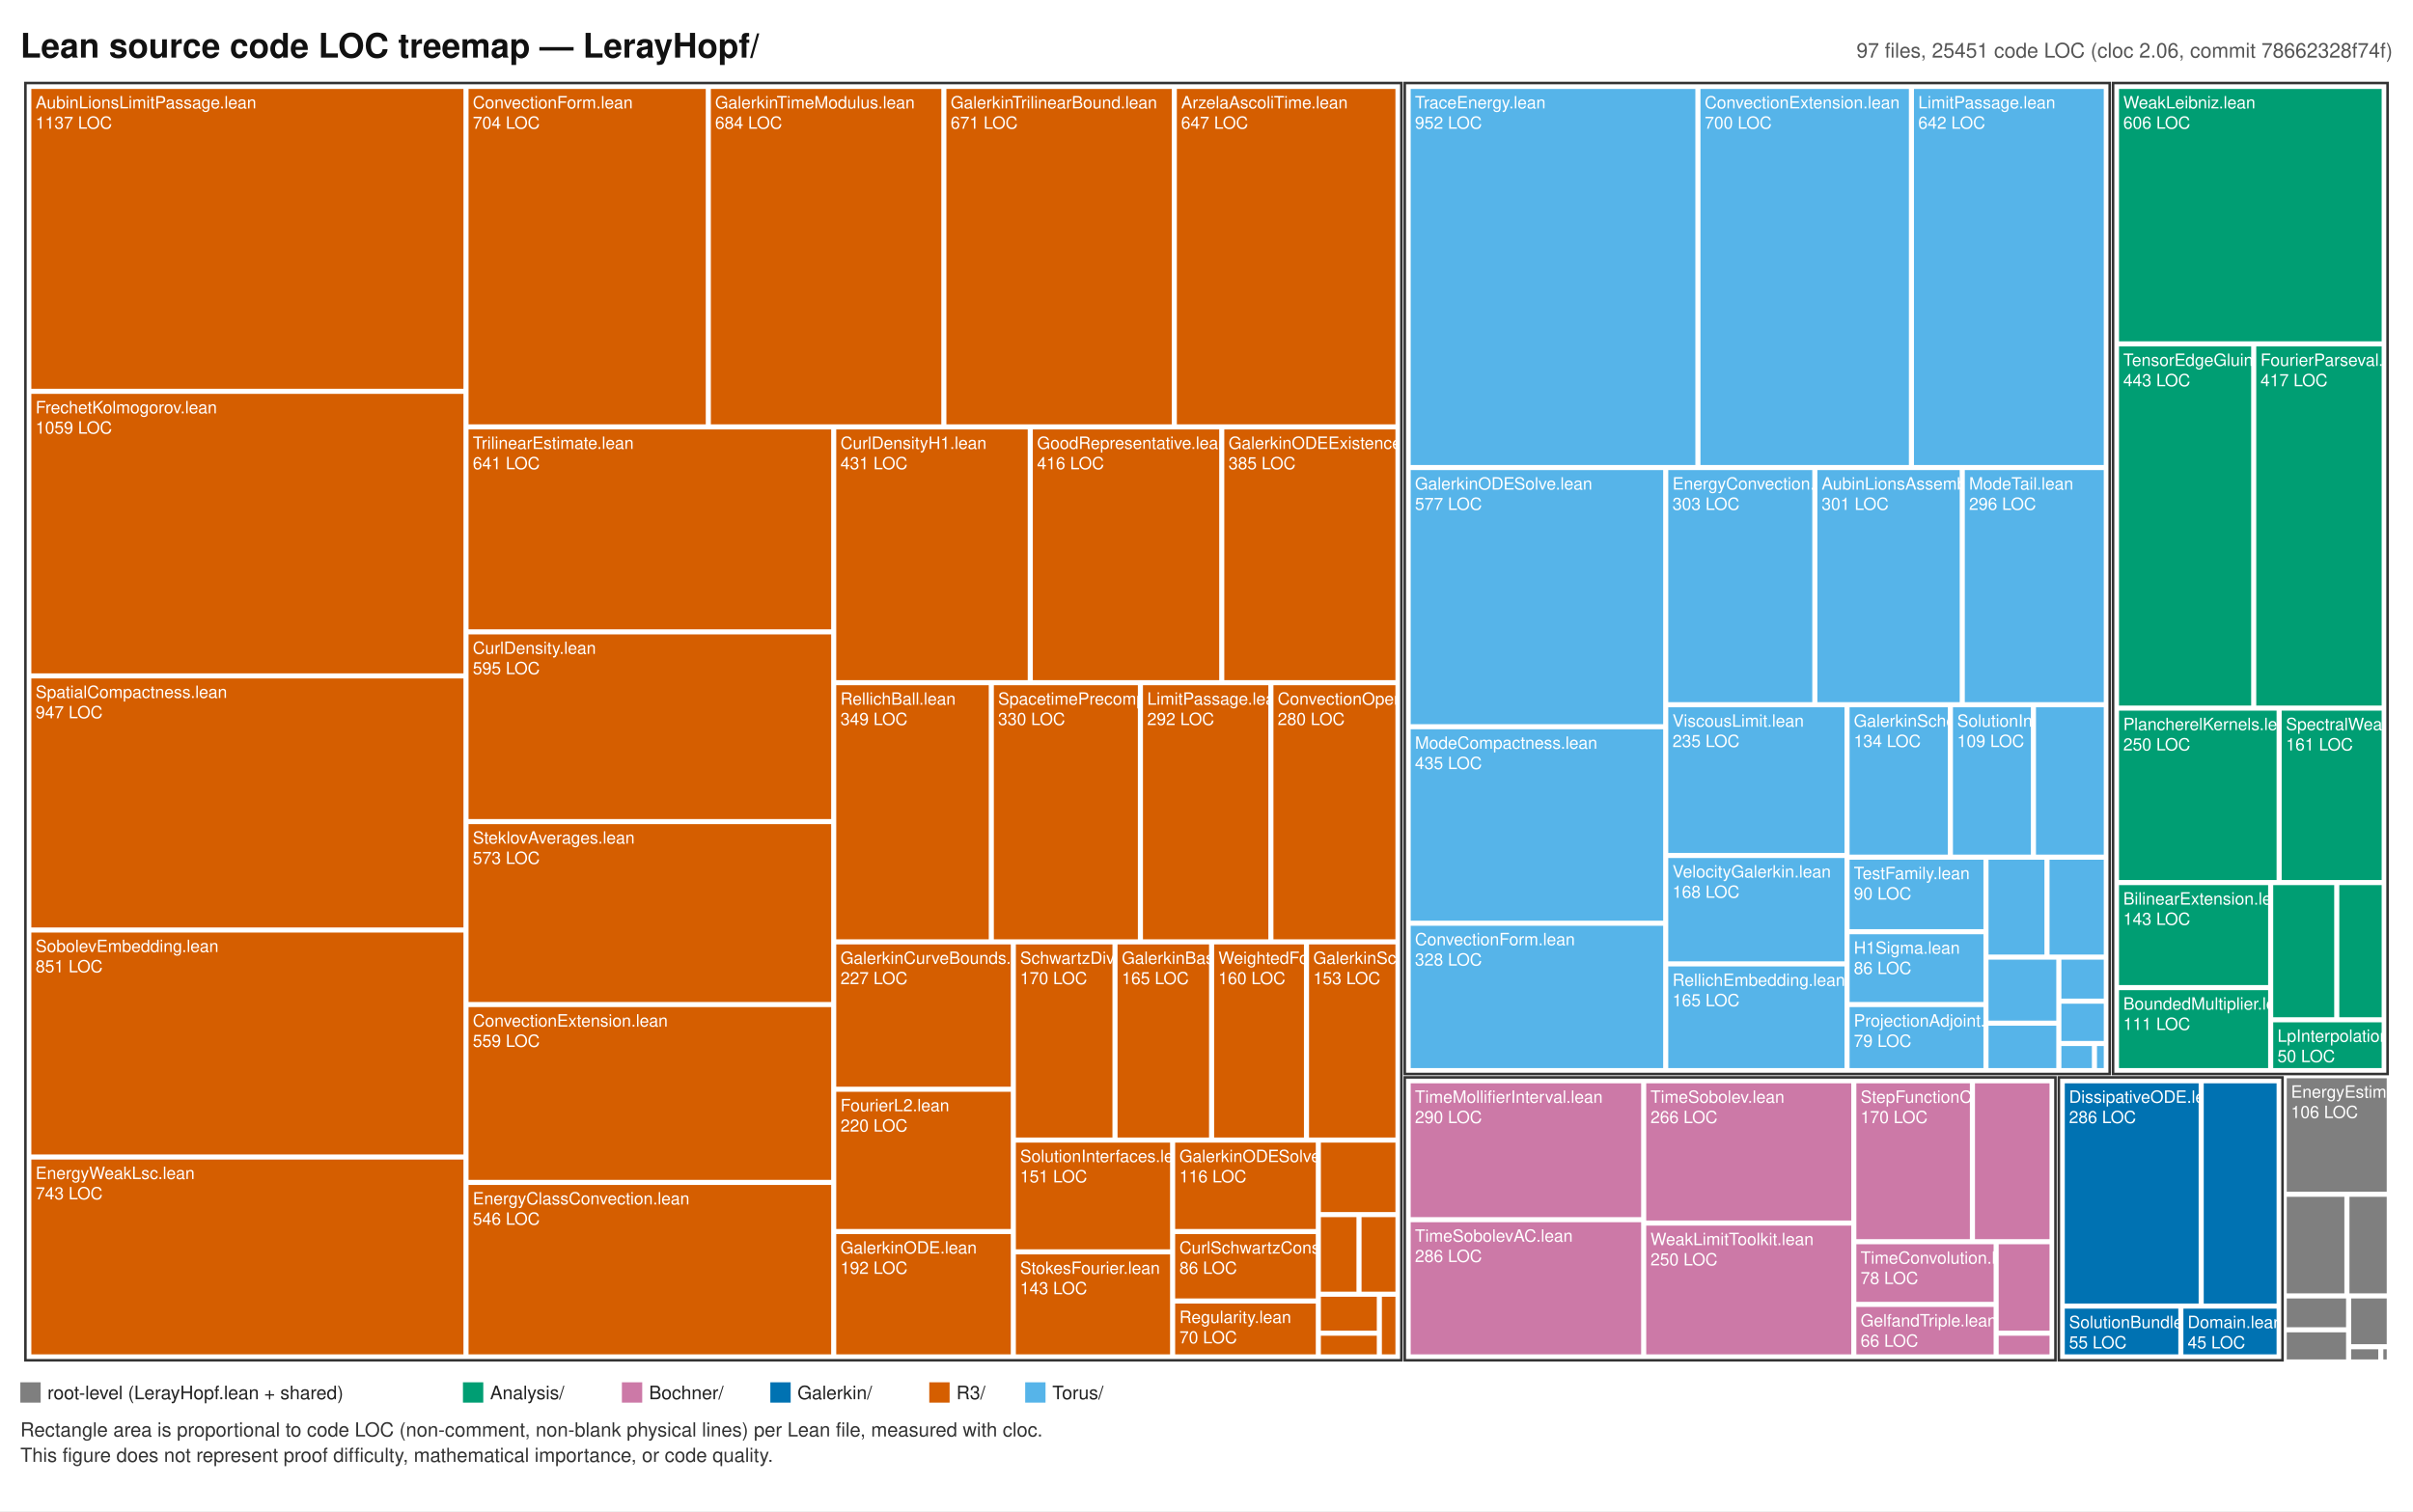
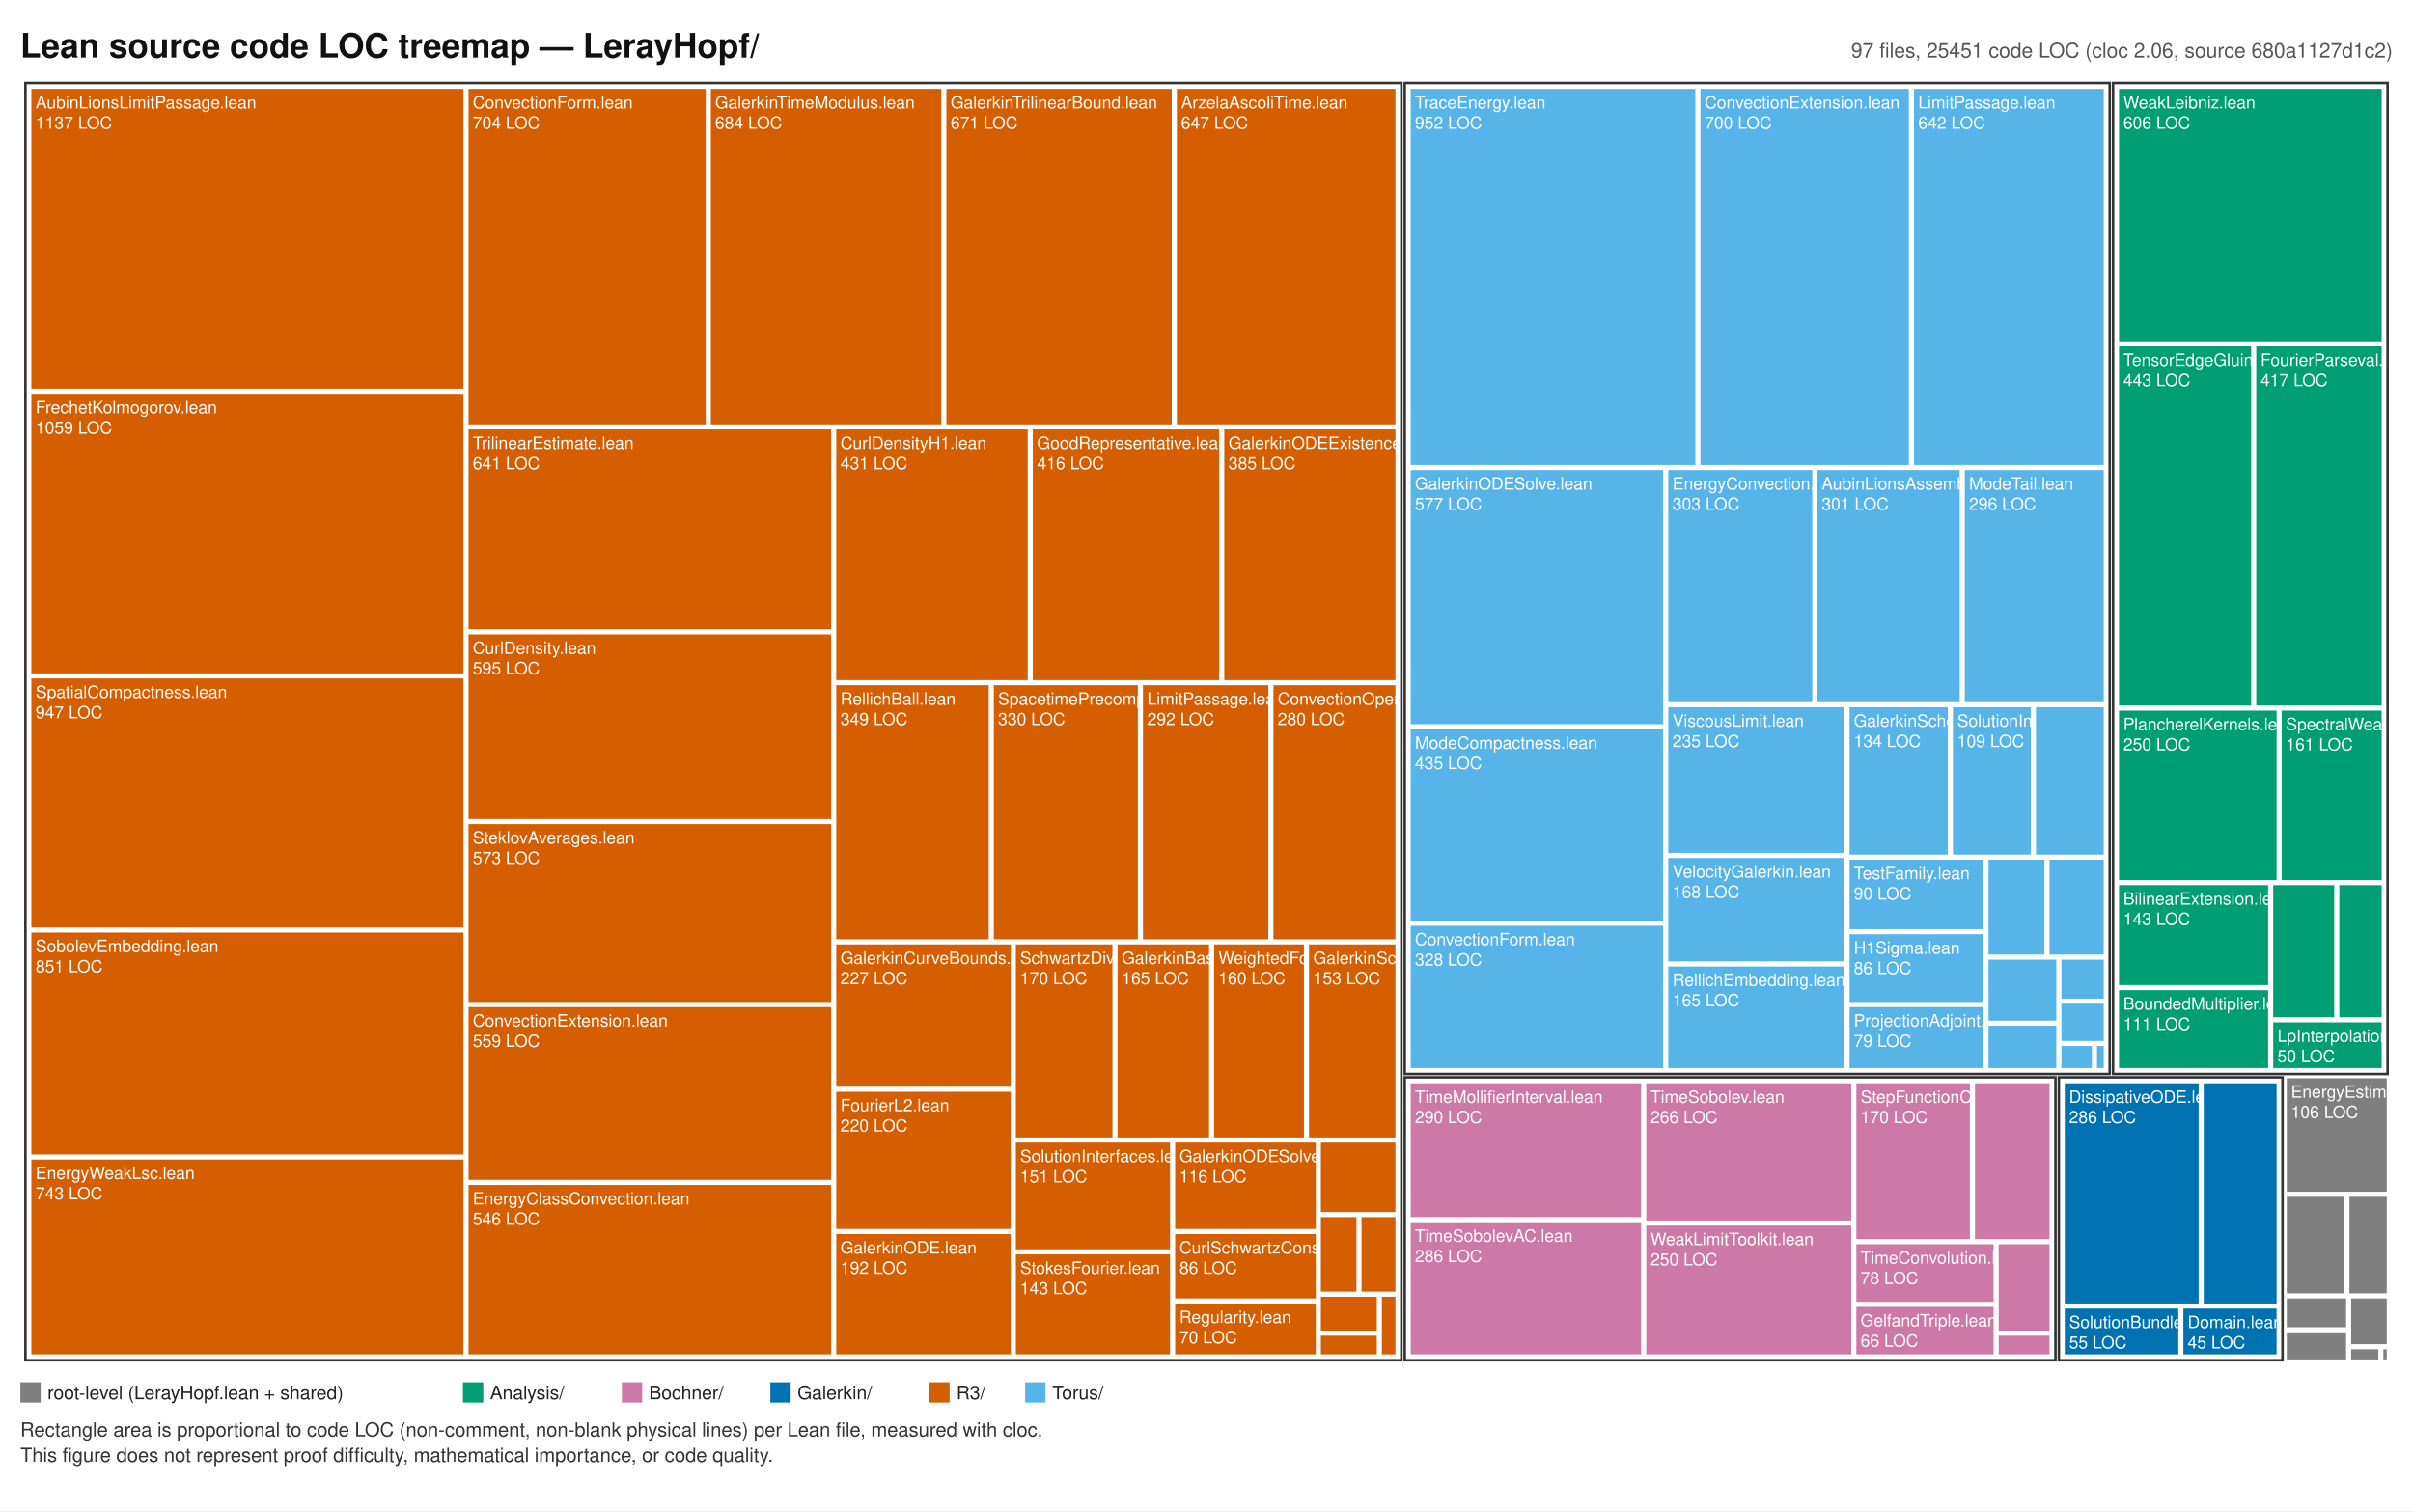
<svg xmlns="http://www.w3.org/2000/svg" viewBox="0 0 1424 892" font-family="Helvetica, Arial, sans-serif">
  <rect x="0" y="0" width="1424" height="892" fill="#ffffff" />
  <text x="12" y="34" font-size="20" font-weight="bold" fill="#111111">Lean source code LOC treemap — LerayHopf/</text>
-   <text x="1412" y="34" font-size="12" fill="#555555" text-anchor="end">97 files, 25451 code LOC (cloc 2.06, commit 78662328f74f)</text>
+   <text x="1412" y="34" font-size="12" fill="#555555" text-anchor="end">97 files, 25451 code LOC (cloc 2.06, source 680a1127d1c2)</text>
  <g transform="translate(12, 46)">
    <rect x="3" y="3" width="812" height="754" fill="none" stroke="#333333" stroke-width="1.5" />
    <text x="7" y="16" font-size="12" font-weight="bold" fill="#222222">R3/</text>
    <rect x="817" y="3" width="416" height="585" fill="none" stroke="#333333" stroke-width="1.5" />
    <text x="821" y="16" font-size="12" font-weight="bold" fill="#222222">Torus/</text>
    <rect x="1235" y="3" width="162" height="585" fill="none" stroke="#333333" stroke-width="1.5" />
    <text x="1239" y="16" font-size="12" font-weight="bold" fill="#222222">Analysis/</text>
    <rect x="817" y="590" width="384" height="167" fill="none" stroke="#333333" stroke-width="1.5" />
    <text x="821" y="603" font-size="12" font-weight="bold" fill="#222222">Bochner/</text>
    <rect x="1203" y="590" width="132" height="167" fill="none" stroke="#333333" stroke-width="1.5" />
    <text x="1207" y="603" font-size="12" font-weight="bold" fill="#222222">Galerkin/</text>
    <g>
      <rect x="6" y="6" width="256" height="178" fill="#D55E00" stroke="#ffffff" stroke-width="1" />
      <clipPath id="clip-LerayHopf-R3-AubinLionsLimitPassage-lean">
        <rect x="6" y="6" width="256" height="178" />
      </clipPath>
      <g clip-path="url(#clip-LerayHopf-R3-AubinLionsLimitPassage-lean)">
        <text x="9" y="18" font-size="10" fill="#ffffff">AubinLionsLimitPassage.lean</text>
        <text x="9" y="30" font-size="10" fill="#ffffff">1137 LOC</text>
      </g>
    </g>
    <g>
      <rect x="6" y="186" width="256" height="166" fill="#D55E00" stroke="#ffffff" stroke-width="1" />
      <clipPath id="clip-LerayHopf-R3-FrechetKolmogorov-lean">
        <rect x="6" y="186" width="256" height="166" />
      </clipPath>
      <g clip-path="url(#clip-LerayHopf-R3-FrechetKolmogorov-lean)">
        <text x="9" y="198" font-size="10" fill="#ffffff">FrechetKolmogorov.lean</text>
        <text x="9" y="210" font-size="10" fill="#ffffff">1059 LOC</text>
      </g>
    </g>
    <g>
      <rect x="6" y="354" width="256" height="148" fill="#D55E00" stroke="#ffffff" stroke-width="1" />
      <clipPath id="clip-LerayHopf-R3-SpatialCompactness-lean">
        <rect x="6" y="354" width="256" height="148" />
      </clipPath>
      <g clip-path="url(#clip-LerayHopf-R3-SpatialCompactness-lean)">
        <text x="9" y="366" font-size="10" fill="#ffffff">SpatialCompactness.lean</text>
        <text x="9" y="378" font-size="10" fill="#ffffff">947 LOC</text>
      </g>
    </g>
    <g>
      <rect x="6" y="504" width="256" height="132" fill="#D55E00" stroke="#ffffff" stroke-width="1" />
      <clipPath id="clip-LerayHopf-R3-SobolevEmbedding-lean">
        <rect x="6" y="504" width="256" height="132" />
      </clipPath>
      <g clip-path="url(#clip-LerayHopf-R3-SobolevEmbedding-lean)">
        <text x="9" y="516" font-size="10" fill="#ffffff">SobolevEmbedding.lean</text>
        <text x="9" y="528" font-size="10" fill="#ffffff">851 LOC</text>
      </g>
    </g>
    <g>
      <rect x="6" y="638" width="256" height="116" fill="#D55E00" stroke="#ffffff" stroke-width="1" />
      <clipPath id="clip-LerayHopf-R3-EnergyWeakLsc-lean">
        <rect x="6" y="638" width="256" height="116" />
      </clipPath>
      <g clip-path="url(#clip-LerayHopf-R3-EnergyWeakLsc-lean)">
        <text x="9" y="650" font-size="10" fill="#ffffff">EnergyWeakLsc.lean</text>
        <text x="9" y="662" font-size="10" fill="#ffffff">743 LOC</text>
      </g>
    </g>
    <g>
      <rect x="264" y="6" width="141" height="199" fill="#D55E00" stroke="#ffffff" stroke-width="1" />
      <clipPath id="clip-LerayHopf-R3-ConvectionForm-lean">
        <rect x="264" y="6" width="141" height="199" />
      </clipPath>
      <g clip-path="url(#clip-LerayHopf-R3-ConvectionForm-lean)">
        <text x="267" y="18" font-size="10" fill="#ffffff">ConvectionForm.lean</text>
        <text x="267" y="30" font-size="10" fill="#ffffff">704 LOC</text>
      </g>
    </g>
    <g>
      <rect x="407" y="6" width="137" height="199" fill="#D55E00" stroke="#ffffff" stroke-width="1" />
      <clipPath id="clip-LerayHopf-R3-GalerkinTimeModulus-lean">
        <rect x="407" y="6" width="137" height="199" />
      </clipPath>
      <g clip-path="url(#clip-LerayHopf-R3-GalerkinTimeModulus-lean)">
        <text x="410" y="18" font-size="10" fill="#ffffff">GalerkinTimeModulus.lean</text>
        <text x="410" y="30" font-size="10" fill="#ffffff">684 LOC</text>
      </g>
    </g>
    <g>
      <rect x="546" y="6" width="134" height="199" fill="#D55E00" stroke="#ffffff" stroke-width="1" />
      <clipPath id="clip-LerayHopf-R3-GalerkinTrilinearBound-lean">
        <rect x="546" y="6" width="134" height="199" />
      </clipPath>
      <g clip-path="url(#clip-LerayHopf-R3-GalerkinTrilinearBound-lean)">
        <text x="549" y="18" font-size="10" fill="#ffffff">GalerkinTrilinearBound.lean</text>
        <text x="549" y="30" font-size="10" fill="#ffffff">671 LOC</text>
      </g>
    </g>
    <g>
      <rect x="682" y="6" width="130" height="199" fill="#D55E00" stroke="#ffffff" stroke-width="1" />
      <clipPath id="clip-LerayHopf-R3-ArzelaAscoliTime-lean">
        <rect x="682" y="6" width="130" height="199" />
      </clipPath>
      <g clip-path="url(#clip-LerayHopf-R3-ArzelaAscoliTime-lean)">
        <text x="685" y="18" font-size="10" fill="#ffffff">ArzelaAscoliTime.lean</text>
        <text x="685" y="30" font-size="10" fill="#ffffff">647 LOC</text>
      </g>
    </g>
    <g>
      <rect x="264" y="207" width="215" height="119" fill="#D55E00" stroke="#ffffff" stroke-width="1" />
      <clipPath id="clip-LerayHopf-R3-TrilinearEstimate-lean">
        <rect x="264" y="207" width="215" height="119" />
      </clipPath>
      <g clip-path="url(#clip-LerayHopf-R3-TrilinearEstimate-lean)">
        <text x="267" y="219" font-size="10" fill="#ffffff">TrilinearEstimate.lean</text>
        <text x="267" y="231" font-size="10" fill="#ffffff">641 LOC</text>
      </g>
    </g>
    <g>
      <rect x="264" y="328" width="215" height="110" fill="#D55E00" stroke="#ffffff" stroke-width="1" />
      <clipPath id="clip-LerayHopf-R3-CurlDensity-lean">
        <rect x="264" y="328" width="215" height="110" />
      </clipPath>
      <g clip-path="url(#clip-LerayHopf-R3-CurlDensity-lean)">
        <text x="267" y="340" font-size="10" fill="#ffffff">CurlDensity.lean</text>
        <text x="267" y="352" font-size="10" fill="#ffffff">595 LOC</text>
      </g>
    </g>
    <g>
      <rect x="264" y="440" width="215" height="106" fill="#D55E00" stroke="#ffffff" stroke-width="1" />
      <clipPath id="clip-LerayHopf-R3-SteklovAverages-lean">
        <rect x="264" y="440" width="215" height="106" />
      </clipPath>
      <g clip-path="url(#clip-LerayHopf-R3-SteklovAverages-lean)">
        <text x="267" y="452" font-size="10" fill="#ffffff">SteklovAverages.lean</text>
        <text x="267" y="464" font-size="10" fill="#ffffff">573 LOC</text>
      </g>
    </g>
    <g>
      <rect x="264" y="548" width="215" height="103" fill="#D55E00" stroke="#ffffff" stroke-width="1" />
      <clipPath id="clip-LerayHopf-R3-ConvectionExtension-lean">
        <rect x="264" y="548" width="215" height="103" />
      </clipPath>
      <g clip-path="url(#clip-LerayHopf-R3-ConvectionExtension-lean)">
        <text x="267" y="560" font-size="10" fill="#ffffff">ConvectionExtension.lean</text>
        <text x="267" y="572" font-size="10" fill="#ffffff">559 LOC</text>
      </g>
    </g>
    <g>
      <rect x="264" y="653" width="215" height="101" fill="#D55E00" stroke="#ffffff" stroke-width="1" />
      <clipPath id="clip-LerayHopf-R3-EnergyClassConvection-lean">
        <rect x="264" y="653" width="215" height="101" />
      </clipPath>
      <g clip-path="url(#clip-LerayHopf-R3-EnergyClassConvection-lean)">
        <text x="267" y="665" font-size="10" fill="#ffffff">EnergyClassConvection.lean</text>
        <text x="267" y="677" font-size="10" fill="#ffffff">546 LOC</text>
      </g>
    </g>
    <g>
      <rect x="481" y="207" width="114" height="149" fill="#D55E00" stroke="#ffffff" stroke-width="1" />
      <clipPath id="clip-LerayHopf-R3-CurlDensityH1-lean">
        <rect x="481" y="207" width="114" height="149" />
      </clipPath>
      <g clip-path="url(#clip-LerayHopf-R3-CurlDensityH1-lean)">
        <text x="484" y="219" font-size="10" fill="#ffffff">CurlDensityH1.lean</text>
        <text x="484" y="231" font-size="10" fill="#ffffff">431 LOC</text>
      </g>
    </g>
    <g>
      <rect x="597" y="207" width="111" height="149" fill="#D55E00" stroke="#ffffff" stroke-width="1" />
      <clipPath id="clip-LerayHopf-R3-GoodRepresentative-lean">
        <rect x="597" y="207" width="111" height="149" />
      </clipPath>
      <g clip-path="url(#clip-LerayHopf-R3-GoodRepresentative-lean)">
        <text x="600" y="219" font-size="10" fill="#ffffff">GoodRepresentative.lean</text>
        <text x="600" y="231" font-size="10" fill="#ffffff">416 LOC</text>
      </g>
    </g>
    <g>
      <rect x="710" y="207" width="102" height="149" fill="#D55E00" stroke="#ffffff" stroke-width="1" />
      <clipPath id="clip-LerayHopf-R3-GalerkinODEExistence-lean">
        <rect x="710" y="207" width="102" height="149" />
      </clipPath>
      <g clip-path="url(#clip-LerayHopf-R3-GalerkinODEExistence-lean)">
        <text x="713" y="219" font-size="10" fill="#ffffff">GalerkinODEExistence.lean</text>
        <text x="713" y="231" font-size="10" fill="#ffffff">385 LOC</text>
      </g>
    </g>
    <g>
      <rect x="481" y="358" width="91" height="151" fill="#D55E00" stroke="#ffffff" stroke-width="1" />
      <clipPath id="clip-LerayHopf-R3-RellichBall-lean">
        <rect x="481" y="358" width="91" height="151" />
      </clipPath>
      <g clip-path="url(#clip-LerayHopf-R3-RellichBall-lean)">
        <text x="484" y="370" font-size="10" fill="#ffffff">RellichBall.lean</text>
        <text x="484" y="382" font-size="10" fill="#ffffff">349 LOC</text>
      </g>
    </g>
    <g>
      <rect x="574" y="358" width="86" height="151" fill="#D55E00" stroke="#ffffff" stroke-width="1" />
      <clipPath id="clip-LerayHopf-R3-SpacetimePrecompact-lean">
        <rect x="574" y="358" width="86" height="151" />
      </clipPath>
      <g clip-path="url(#clip-LerayHopf-R3-SpacetimePrecompact-lean)">
        <text x="577" y="370" font-size="10" fill="#ffffff">SpacetimePrecompact.lean</text>
        <text x="577" y="382" font-size="10" fill="#ffffff">330 LOC</text>
      </g>
    </g>
    <g>
      <rect x="662" y="358" width="75" height="151" fill="#D55E00" stroke="#ffffff" stroke-width="1" />
      <clipPath id="clip-LerayHopf-R3-LimitPassage-lean">
        <rect x="662" y="358" width="75" height="151" />
      </clipPath>
      <g clip-path="url(#clip-LerayHopf-R3-LimitPassage-lean)">
        <text x="665" y="370" font-size="10" fill="#ffffff">LimitPassage.lean</text>
        <text x="665" y="382" font-size="10" fill="#ffffff">292 LOC</text>
      </g>
    </g>
    <g>
      <rect x="739" y="358" width="73" height="151" fill="#D55E00" stroke="#ffffff" stroke-width="1" />
      <clipPath id="clip-LerayHopf-R3-ConvectionOperator-lean">
        <rect x="739" y="358" width="73" height="151" />
      </clipPath>
      <g clip-path="url(#clip-LerayHopf-R3-ConvectionOperator-lean)">
        <text x="742" y="370" font-size="10" fill="#ffffff">ConvectionOperator.lean</text>
        <text x="742" y="382" font-size="10" fill="#ffffff">280 LOC</text>
      </g>
    </g>
    <g>
      <rect x="481" y="511" width="104" height="85" fill="#D55E00" stroke="#ffffff" stroke-width="1" />
      <clipPath id="clip-LerayHopf-R3-GalerkinCurveBounds-lean">
        <rect x="481" y="511" width="104" height="85" />
      </clipPath>
      <g clip-path="url(#clip-LerayHopf-R3-GalerkinCurveBounds-lean)">
        <text x="484" y="523" font-size="10" fill="#ffffff">GalerkinCurveBounds.lean</text>
        <text x="484" y="535" font-size="10" fill="#ffffff">227 LOC</text>
      </g>
    </g>
    <g>
      <rect x="481" y="598" width="104" height="82" fill="#D55E00" stroke="#ffffff" stroke-width="1" />
      <clipPath id="clip-LerayHopf-R3-FourierL2-lean">
        <rect x="481" y="598" width="104" height="82" />
      </clipPath>
      <g clip-path="url(#clip-LerayHopf-R3-FourierL2-lean)">
        <text x="484" y="610" font-size="10" fill="#ffffff">FourierL2.lean</text>
        <text x="484" y="622" font-size="10" fill="#ffffff">220 LOC</text>
      </g>
    </g>
    <g>
      <rect x="481" y="682" width="104" height="72" fill="#D55E00" stroke="#ffffff" stroke-width="1" />
      <clipPath id="clip-LerayHopf-R3-GalerkinODE-lean">
        <rect x="481" y="682" width="104" height="72" />
      </clipPath>
      <g clip-path="url(#clip-LerayHopf-R3-GalerkinODE-lean)">
        <text x="484" y="694" font-size="10" fill="#ffffff">GalerkinODE.lean</text>
        <text x="484" y="706" font-size="10" fill="#ffffff">192 LOC</text>
      </g>
    </g>
    <g>
      <rect x="587" y="511" width="58" height="115" fill="#D55E00" stroke="#ffffff" stroke-width="1" />
      <clipPath id="clip-LerayHopf-R3-SchwartzDivFreeBasis-lean">
        <rect x="587" y="511" width="58" height="115" />
      </clipPath>
      <g clip-path="url(#clip-LerayHopf-R3-SchwartzDivFreeBasis-lean)">
        <text x="590" y="523" font-size="10" fill="#ffffff">SchwartzDivFreeBasis.lean</text>
        <text x="590" y="535" font-size="10" fill="#ffffff">170 LOC</text>
      </g>
    </g>
    <g>
      <rect x="647" y="511" width="55" height="115" fill="#D55E00" stroke="#ffffff" stroke-width="1" />
      <clipPath id="clip-LerayHopf-R3-GalerkinBasisH1-lean">
        <rect x="647" y="511" width="55" height="115" />
      </clipPath>
      <g clip-path="url(#clip-LerayHopf-R3-GalerkinBasisH1-lean)">
        <text x="650" y="523" font-size="10" fill="#ffffff">GalerkinBasisH1.lean</text>
        <text x="650" y="535" font-size="10" fill="#ffffff">165 LOC</text>
      </g>
    </g>
    <g>
      <rect x="704" y="511" width="54" height="115" fill="#D55E00" stroke="#ffffff" stroke-width="1" />
      <clipPath id="clip-LerayHopf-R3-WeightedFourierCommute-lean">
        <rect x="704" y="511" width="54" height="115" />
      </clipPath>
      <g clip-path="url(#clip-LerayHopf-R3-WeightedFourierCommute-lean)">
        <text x="707" y="523" font-size="10" fill="#ffffff">WeightedFourierCommute.lean</text>
        <text x="707" y="535" font-size="10" fill="#ffffff">160 LOC</text>
      </g>
    </g>
    <g>
      <rect x="760" y="511" width="52" height="115" fill="#D55E00" stroke="#ffffff" stroke-width="1" />
      <clipPath id="clip-LerayHopf-R3-GalerkinScheme-lean">
        <rect x="760" y="511" width="52" height="115" />
      </clipPath>
      <g clip-path="url(#clip-LerayHopf-R3-GalerkinScheme-lean)">
        <text x="763" y="523" font-size="10" fill="#ffffff">GalerkinScheme.lean</text>
        <text x="763" y="535" font-size="10" fill="#ffffff">153 LOC</text>
      </g>
    </g>
    <g>
      <rect x="587" y="628" width="92" height="64" fill="#D55E00" stroke="#ffffff" stroke-width="1" />
      <clipPath id="clip-LerayHopf-R3-SolutionInterfaces-lean">
        <rect x="587" y="628" width="92" height="64" />
      </clipPath>
      <g clip-path="url(#clip-LerayHopf-R3-SolutionInterfaces-lean)">
        <text x="590" y="640" font-size="10" fill="#ffffff">SolutionInterfaces.lean</text>
        <text x="590" y="652" font-size="10" fill="#ffffff">151 LOC</text>
      </g>
    </g>
    <g>
      <rect x="587" y="694" width="92" height="60" fill="#D55E00" stroke="#ffffff" stroke-width="1" />
      <clipPath id="clip-LerayHopf-R3-StokesFourier-lean">
        <rect x="587" y="694" width="92" height="60" />
      </clipPath>
      <g clip-path="url(#clip-LerayHopf-R3-StokesFourier-lean)">
        <text x="590" y="706" font-size="10" fill="#ffffff">StokesFourier.lean</text>
        <text x="590" y="718" font-size="10" fill="#ffffff">143 LOC</text>
      </g>
    </g>
    <g>
      <rect x="681" y="628" width="84" height="52" fill="#D55E00" stroke="#ffffff" stroke-width="1" />
      <clipPath id="clip-LerayHopf-R3-GalerkinODESolve-lean">
        <rect x="681" y="628" width="84" height="52" />
      </clipPath>
      <g clip-path="url(#clip-LerayHopf-R3-GalerkinODESolve-lean)">
        <text x="684" y="640" font-size="10" fill="#ffffff">GalerkinODESolve.lean</text>
        <text x="684" y="652" font-size="10" fill="#ffffff">116 LOC</text>
      </g>
    </g>
    <g>
      <rect x="681" y="682" width="84" height="39" fill="#D55E00" stroke="#ffffff" stroke-width="1" />
      <clipPath id="clip-LerayHopf-R3-CurlSchwartzConstruction-lean">
        <rect x="681" y="682" width="84" height="39" />
      </clipPath>
      <g clip-path="url(#clip-LerayHopf-R3-CurlSchwartzConstruction-lean)">
        <text x="684" y="694" font-size="10" fill="#ffffff">CurlSchwartzConstruction.lean</text>
        <text x="684" y="706" font-size="10" fill="#ffffff">86 LOC</text>
      </g>
    </g>
    <g>
      <rect x="681" y="723" width="84" height="31" fill="#D55E00" stroke="#ffffff" stroke-width="1" />
      <clipPath id="clip-LerayHopf-R3-Regularity-lean">
        <rect x="681" y="723" width="84" height="31" />
      </clipPath>
      <g clip-path="url(#clip-LerayHopf-R3-Regularity-lean)">
        <text x="684" y="735" font-size="10" fill="#ffffff">Regularity.lean</text>
        <text x="684" y="747" font-size="10" fill="#ffffff">70 LOC</text>
      </g>
    </g>
    <g>
      <rect x="767" y="628" width="45" height="42" fill="#D55E00" stroke="#ffffff" stroke-width="1" />
    </g>
    <g>
      <rect x="767" y="672" width="22" height="45" fill="#D55E00" stroke="#ffffff" stroke-width="1" />
    </g>
    <g>
      <rect x="791" y="672" width="21" height="45" fill="#D55E00" stroke="#ffffff" stroke-width="1" />
    </g>
    <g>
      <rect x="767" y="719" width="34" height="21" fill="#D55E00" stroke="#ffffff" stroke-width="1" />
    </g>
    <g>
      <rect x="767" y="742" width="34" height="12" fill="#D55E00" stroke="#ffffff" stroke-width="1" />
    </g>
    <g>
      <rect x="803" y="719" width="9" height="35" fill="#D55E00" stroke="#ffffff" stroke-width="1" />
    </g>
    <g>
      <rect x="820" y="6" width="169" height="223" fill="#56B4E9" stroke="#ffffff" stroke-width="1" />
      <clipPath id="clip-LerayHopf-Torus-TraceEnergy-lean">
        <rect x="820" y="6" width="169" height="223" />
      </clipPath>
      <g clip-path="url(#clip-LerayHopf-Torus-TraceEnergy-lean)">
        <text x="823" y="18" font-size="10" fill="#ffffff">TraceEnergy.lean</text>
        <text x="823" y="30" font-size="10" fill="#ffffff">952 LOC</text>
      </g>
    </g>
    <g>
      <rect x="991" y="6" width="124" height="223" fill="#56B4E9" stroke="#ffffff" stroke-width="1" />
      <clipPath id="clip-LerayHopf-Torus-ConvectionExtension-lean">
        <rect x="991" y="6" width="124" height="223" />
      </clipPath>
      <g clip-path="url(#clip-LerayHopf-Torus-ConvectionExtension-lean)">
        <text x="994" y="18" font-size="10" fill="#ffffff">ConvectionExtension.lean</text>
        <text x="994" y="30" font-size="10" fill="#ffffff">700 LOC</text>
      </g>
    </g>
    <g>
      <rect x="1117" y="6" width="113" height="223" fill="#56B4E9" stroke="#ffffff" stroke-width="1" />
      <clipPath id="clip-LerayHopf-Torus-LimitPassage-lean">
        <rect x="1117" y="6" width="113" height="223" />
      </clipPath>
      <g clip-path="url(#clip-LerayHopf-Torus-LimitPassage-lean)">
        <text x="1120" y="18" font-size="10" fill="#ffffff">LimitPassage.lean</text>
        <text x="1120" y="30" font-size="10" fill="#ffffff">642 LOC</text>
      </g>
    </g>
    <g>
      <rect x="820" y="231" width="150" height="151" fill="#56B4E9" stroke="#ffffff" stroke-width="1" />
      <clipPath id="clip-LerayHopf-Torus-GalerkinODESolve-lean">
        <rect x="820" y="231" width="150" height="151" />
      </clipPath>
      <g clip-path="url(#clip-LerayHopf-Torus-GalerkinODESolve-lean)">
        <text x="823" y="243" font-size="10" fill="#ffffff">GalerkinODESolve.lean</text>
        <text x="823" y="255" font-size="10" fill="#ffffff">577 LOC</text>
      </g>
    </g>
    <g>
      <rect x="820" y="384" width="150" height="114" fill="#56B4E9" stroke="#ffffff" stroke-width="1" />
      <clipPath id="clip-LerayHopf-Torus-ModeCompactness-lean">
        <rect x="820" y="384" width="150" height="114" />
      </clipPath>
      <g clip-path="url(#clip-LerayHopf-Torus-ModeCompactness-lean)">
        <text x="823" y="396" font-size="10" fill="#ffffff">ModeCompactness.lean</text>
        <text x="823" y="408" font-size="10" fill="#ffffff">435 LOC</text>
      </g>
    </g>
    <g>
      <rect x="820" y="500" width="150" height="85" fill="#56B4E9" stroke="#ffffff" stroke-width="1" />
      <clipPath id="clip-LerayHopf-Torus-ConvectionForm-lean">
        <rect x="820" y="500" width="150" height="85" />
      </clipPath>
      <g clip-path="url(#clip-LerayHopf-Torus-ConvectionForm-lean)">
        <text x="823" y="512" font-size="10" fill="#ffffff">ConvectionForm.lean</text>
        <text x="823" y="524" font-size="10" fill="#ffffff">328 LOC</text>
      </g>
    </g>
    <g>
      <rect x="972" y="231" width="86" height="138" fill="#56B4E9" stroke="#ffffff" stroke-width="1" />
      <clipPath id="clip-LerayHopf-Torus-EnergyConvection-lean">
        <rect x="972" y="231" width="86" height="138" />
      </clipPath>
      <g clip-path="url(#clip-LerayHopf-Torus-EnergyConvection-lean)">
        <text x="975" y="243" font-size="10" fill="#ffffff">EnergyConvection.lean</text>
        <text x="975" y="255" font-size="10" fill="#ffffff">303 LOC</text>
      </g>
    </g>
    <g>
      <rect x="1060" y="231" width="85" height="138" fill="#56B4E9" stroke="#ffffff" stroke-width="1" />
      <clipPath id="clip-LerayHopf-Torus-AubinLionsAssembly-lean">
        <rect x="1060" y="231" width="85" height="138" />
      </clipPath>
      <g clip-path="url(#clip-LerayHopf-Torus-AubinLionsAssembly-lean)">
        <text x="1063" y="243" font-size="10" fill="#ffffff">AubinLionsAssembly.lean</text>
        <text x="1063" y="255" font-size="10" fill="#ffffff">301 LOC</text>
      </g>
    </g>
    <g>
      <rect x="1147" y="231" width="83" height="138" fill="#56B4E9" stroke="#ffffff" stroke-width="1" />
      <clipPath id="clip-LerayHopf-Torus-ModeTail-lean">
        <rect x="1147" y="231" width="83" height="138" />
      </clipPath>
      <g clip-path="url(#clip-LerayHopf-Torus-ModeTail-lean)">
        <text x="1150" y="243" font-size="10" fill="#ffffff">ModeTail.lean</text>
        <text x="1150" y="255" font-size="10" fill="#ffffff">296 LOC</text>
      </g>
    </g>
    <g>
      <rect x="972" y="371" width="105" height="87" fill="#56B4E9" stroke="#ffffff" stroke-width="1" />
      <clipPath id="clip-LerayHopf-Torus-ViscousLimit-lean">
        <rect x="972" y="371" width="105" height="87" />
      </clipPath>
      <g clip-path="url(#clip-LerayHopf-Torus-ViscousLimit-lean)">
        <text x="975" y="383" font-size="10" fill="#ffffff">ViscousLimit.lean</text>
        <text x="975" y="395" font-size="10" fill="#ffffff">235 LOC</text>
      </g>
    </g>
    <g>
      <rect x="972" y="460" width="105" height="62" fill="#56B4E9" stroke="#ffffff" stroke-width="1" />
      <clipPath id="clip-LerayHopf-Torus-VelocityGalerkin-lean">
        <rect x="972" y="460" width="105" height="62" />
      </clipPath>
      <g clip-path="url(#clip-LerayHopf-Torus-VelocityGalerkin-lean)">
        <text x="975" y="472" font-size="10" fill="#ffffff">VelocityGalerkin.lean</text>
        <text x="975" y="484" font-size="10" fill="#ffffff">168 LOC</text>
      </g>
    </g>
    <g>
      <rect x="972" y="524" width="105" height="61" fill="#56B4E9" stroke="#ffffff" stroke-width="1" />
      <clipPath id="clip-LerayHopf-Torus-RellichEmbedding-lean">
        <rect x="972" y="524" width="105" height="61" />
      </clipPath>
      <g clip-path="url(#clip-LerayHopf-Torus-RellichEmbedding-lean)">
        <text x="975" y="536" font-size="10" fill="#ffffff">RellichEmbedding.lean</text>
        <text x="975" y="548" font-size="10" fill="#ffffff">165 LOC</text>
      </g>
    </g>
    <g>
      <rect x="1079" y="371" width="59" height="88" fill="#56B4E9" stroke="#ffffff" stroke-width="1" />
      <clipPath id="clip-LerayHopf-Torus-GalerkinScheme-lean">
        <rect x="1079" y="371" width="59" height="88" />
      </clipPath>
      <g clip-path="url(#clip-LerayHopf-Torus-GalerkinScheme-lean)">
        <text x="1082" y="383" font-size="10" fill="#ffffff">GalerkinScheme.lean</text>
        <text x="1082" y="395" font-size="10" fill="#ffffff">134 LOC</text>
      </g>
    </g>
    <g>
      <rect x="1140" y="371" width="47" height="88" fill="#56B4E9" stroke="#ffffff" stroke-width="1" />
      <clipPath id="clip-LerayHopf-Torus-SolutionInterfaces-lean">
        <rect x="1140" y="371" width="47" height="88" />
      </clipPath>
      <g clip-path="url(#clip-LerayHopf-Torus-SolutionInterfaces-lean)">
        <text x="1143" y="383" font-size="10" fill="#ffffff">SolutionInterfaces.lean</text>
        <text x="1143" y="395" font-size="10" fill="#ffffff">109 LOC</text>
      </g>
    </g>
    <g>
      <rect x="1189" y="371" width="41" height="88" fill="#56B4E9" stroke="#ffffff" stroke-width="1" />
    </g>
    <g>
      <rect x="1079" y="461" width="80" height="42" fill="#56B4E9" stroke="#ffffff" stroke-width="1" />
      <clipPath id="clip-LerayHopf-Torus-TestFamily-lean">
        <rect x="1079" y="461" width="80" height="42" />
      </clipPath>
      <g clip-path="url(#clip-LerayHopf-Torus-TestFamily-lean)">
        <text x="1082" y="473" font-size="10" fill="#ffffff">TestFamily.lean</text>
        <text x="1082" y="485" font-size="10" fill="#ffffff">90 LOC</text>
      </g>
    </g>
    <g>
      <rect x="1079" y="505" width="80" height="41" fill="#56B4E9" stroke="#ffffff" stroke-width="1" />
      <clipPath id="clip-LerayHopf-Torus-H1Sigma-lean">
        <rect x="1079" y="505" width="80" height="41" />
      </clipPath>
      <g clip-path="url(#clip-LerayHopf-Torus-H1Sigma-lean)">
        <text x="1082" y="517" font-size="10" fill="#ffffff">H1Sigma.lean</text>
        <text x="1082" y="529" font-size="10" fill="#ffffff">86 LOC</text>
      </g>
    </g>
    <g>
      <rect x="1079" y="548" width="80" height="37" fill="#56B4E9" stroke="#ffffff" stroke-width="1" />
      <clipPath id="clip-LerayHopf-Torus-ProjectionAdjoint-lean">
        <rect x="1079" y="548" width="80" height="37" />
      </clipPath>
      <g clip-path="url(#clip-LerayHopf-Torus-ProjectionAdjoint-lean)">
        <text x="1082" y="560" font-size="10" fill="#ffffff">ProjectionAdjoint.lean</text>
        <text x="1082" y="572" font-size="10" fill="#ffffff">79 LOC</text>
      </g>
    </g>
    <g>
      <rect x="1161" y="461" width="34" height="57" fill="#56B4E9" stroke="#ffffff" stroke-width="1" />
    </g>
    <g>
      <rect x="1197" y="461" width="33" height="57" fill="#56B4E9" stroke="#ffffff" stroke-width="1" />
    </g>
    <g>
      <rect x="1161" y="520" width="41" height="37" fill="#56B4E9" stroke="#ffffff" stroke-width="1" />
    </g>
    <g>
      <rect x="1161" y="559" width="41" height="26" fill="#56B4E9" stroke="#ffffff" stroke-width="1" />
    </g>
    <g>
      <rect x="1204" y="520" width="26" height="24" fill="#56B4E9" stroke="#ffffff" stroke-width="1" />
    </g>
    <g>
      <rect x="1204" y="546" width="26" height="23" fill="#56B4E9" stroke="#ffffff" stroke-width="1" />
    </g>
    <g>
      <rect x="1204" y="571" width="19" height="14" fill="#56B4E9" stroke="#ffffff" stroke-width="1" />
    </g>
    <g>
      <rect x="1225" y="571" width="5" height="14" fill="#56B4E9" stroke="#ffffff" stroke-width="1" />
    </g>
    <g>
      <rect x="1238" y="6" width="156" height="150" fill="#009E73" stroke="#ffffff" stroke-width="1" />
      <clipPath id="clip-LerayHopf-Analysis-WeakLeibniz-lean">
        <rect x="1238" y="6" width="156" height="150" />
      </clipPath>
      <g clip-path="url(#clip-LerayHopf-Analysis-WeakLeibniz-lean)">
        <text x="1241" y="18" font-size="10" fill="#ffffff">WeakLeibniz.lean</text>
        <text x="1241" y="30" font-size="10" fill="#ffffff">606 LOC</text>
      </g>
    </g>
    <g>
      <rect x="1238" y="158" width="79" height="213" fill="#009E73" stroke="#ffffff" stroke-width="1" />
      <clipPath id="clip-LerayHopf-Analysis-TensorEdgeGluing-lean">
        <rect x="1238" y="158" width="79" height="213" />
      </clipPath>
      <g clip-path="url(#clip-LerayHopf-Analysis-TensorEdgeGluing-lean)">
        <text x="1241" y="170" font-size="10" fill="#ffffff">TensorEdgeGluing.lean</text>
        <text x="1241" y="182" font-size="10" fill="#ffffff">443 LOC</text>
      </g>
    </g>
    <g>
      <rect x="1319" y="158" width="75" height="213" fill="#009E73" stroke="#ffffff" stroke-width="1" />
      <clipPath id="clip-LerayHopf-Analysis-FourierParseval-lean">
        <rect x="1319" y="158" width="75" height="213" />
      </clipPath>
      <g clip-path="url(#clip-LerayHopf-Analysis-FourierParseval-lean)">
        <text x="1322" y="170" font-size="10" fill="#ffffff">FourierParseval.lean</text>
        <text x="1322" y="182" font-size="10" fill="#ffffff">417 LOC</text>
      </g>
    </g>
    <g>
      <rect x="1238" y="373" width="94" height="101" fill="#009E73" stroke="#ffffff" stroke-width="1" />
      <clipPath id="clip-LerayHopf-Analysis-PlancherelKernels-lean">
        <rect x="1238" y="373" width="94" height="101" />
      </clipPath>
      <g clip-path="url(#clip-LerayHopf-Analysis-PlancherelKernels-lean)">
        <text x="1241" y="385" font-size="10" fill="#ffffff">PlancherelKernels.lean</text>
        <text x="1241" y="397" font-size="10" fill="#ffffff">250 LOC</text>
      </g>
    </g>
    <g>
      <rect x="1334" y="373" width="60" height="101" fill="#009E73" stroke="#ffffff" stroke-width="1" />
      <clipPath id="clip-LerayHopf-Analysis-SpectralWeakGradient-lean">
        <rect x="1334" y="373" width="60" height="101" />
      </clipPath>
      <g clip-path="url(#clip-LerayHopf-Analysis-SpectralWeakGradient-lean)">
        <text x="1337" y="385" font-size="10" fill="#ffffff">SpectralWeakGradient.lean</text>
        <text x="1337" y="397" font-size="10" fill="#ffffff">161 LOC</text>
      </g>
    </g>
    <g>
      <rect x="1238" y="476" width="89" height="60" fill="#009E73" stroke="#ffffff" stroke-width="1" />
      <clipPath id="clip-LerayHopf-Analysis-BilinearExtension-lean">
        <rect x="1238" y="476" width="89" height="60" />
      </clipPath>
      <g clip-path="url(#clip-LerayHopf-Analysis-BilinearExtension-lean)">
        <text x="1241" y="488" font-size="10" fill="#ffffff">BilinearExtension.lean</text>
        <text x="1241" y="500" font-size="10" fill="#ffffff">143 LOC</text>
      </g>
    </g>
    <g>
      <rect x="1238" y="538" width="89" height="47" fill="#009E73" stroke="#ffffff" stroke-width="1" />
      <clipPath id="clip-LerayHopf-Analysis-BoundedMultiplier-lean">
        <rect x="1238" y="538" width="89" height="47" />
      </clipPath>
      <g clip-path="url(#clip-LerayHopf-Analysis-BoundedMultiplier-lean)">
        <text x="1241" y="550" font-size="10" fill="#ffffff">BoundedMultiplier.lean</text>
        <text x="1241" y="562" font-size="10" fill="#ffffff">111 LOC</text>
      </g>
    </g>
    <g>
      <rect x="1329" y="476" width="37" height="79" fill="#009E73" stroke="#ffffff" stroke-width="1" />
    </g>
    <g>
      <rect x="1368" y="476" width="26" height="79" fill="#009E73" stroke="#ffffff" stroke-width="1" />
    </g>
    <g>
      <rect x="1329" y="557" width="65" height="28" fill="#009E73" stroke="#ffffff" stroke-width="1" />
      <clipPath id="clip-LerayHopf-Analysis-LpInterpolation-lean">
        <rect x="1329" y="557" width="65" height="28" />
      </clipPath>
      <g clip-path="url(#clip-LerayHopf-Analysis-LpInterpolation-lean)">
        <text x="1332" y="569" font-size="10" fill="#ffffff">LpInterpolation.lean</text>
        <text x="1332" y="581" font-size="10" fill="#ffffff">50 LOC</text>
      </g>
    </g>
    <g>
      <rect x="820" y="593" width="137" height="80" fill="#CC79A7" stroke="#ffffff" stroke-width="1" />
      <clipPath id="clip-LerayHopf-Bochner-TimeMollifierInterval-lean">
        <rect x="820" y="593" width="137" height="80" />
      </clipPath>
      <g clip-path="url(#clip-LerayHopf-Bochner-TimeMollifierInterval-lean)">
        <text x="823" y="605" font-size="10" fill="#ffffff">TimeMollifierInterval.lean</text>
        <text x="823" y="617" font-size="10" fill="#ffffff">290 LOC</text>
      </g>
    </g>
    <g>
      <rect x="820" y="675" width="137" height="79" fill="#CC79A7" stroke="#ffffff" stroke-width="1" />
      <clipPath id="clip-LerayHopf-Bochner-TimeSobolevAC-lean">
        <rect x="820" y="675" width="137" height="79" />
      </clipPath>
      <g clip-path="url(#clip-LerayHopf-Bochner-TimeSobolevAC-lean)">
        <text x="823" y="687" font-size="10" fill="#ffffff">TimeSobolevAC.lean</text>
        <text x="823" y="699" font-size="10" fill="#ffffff">286 LOC</text>
      </g>
    </g>
    <g>
      <rect x="959" y="593" width="122" height="82" fill="#CC79A7" stroke="#ffffff" stroke-width="1" />
      <clipPath id="clip-LerayHopf-Bochner-TimeSobolev-lean">
        <rect x="959" y="593" width="122" height="82" />
      </clipPath>
      <g clip-path="url(#clip-LerayHopf-Bochner-TimeSobolev-lean)">
        <text x="962" y="605" font-size="10" fill="#ffffff">TimeSobolev.lean</text>
        <text x="962" y="617" font-size="10" fill="#ffffff">266 LOC</text>
      </g>
    </g>
    <g>
      <rect x="959" y="677" width="122" height="77" fill="#CC79A7" stroke="#ffffff" stroke-width="1" />
      <clipPath id="clip-LerayHopf-Bochner-WeakLimitToolkit-lean">
        <rect x="959" y="677" width="122" height="77" />
      </clipPath>
      <g clip-path="url(#clip-LerayHopf-Bochner-WeakLimitToolkit-lean)">
        <text x="962" y="689" font-size="10" fill="#ffffff">WeakLimitToolkit.lean</text>
        <text x="962" y="701" font-size="10" fill="#ffffff">250 LOC</text>
      </g>
    </g>
    <g>
      <rect x="1083" y="593" width="68" height="93" fill="#CC79A7" stroke="#ffffff" stroke-width="1" />
      <clipPath id="clip-LerayHopf-Bochner-StepFunctionCompactness-lean">
        <rect x="1083" y="593" width="68" height="93" />
      </clipPath>
      <g clip-path="url(#clip-LerayHopf-Bochner-StepFunctionCompactness-lean)">
        <text x="1086" y="605" font-size="10" fill="#ffffff">StepFunctionCompactness.lean</text>
        <text x="1086" y="617" font-size="10" fill="#ffffff">170 LOC</text>
      </g>
    </g>
    <g>
      <rect x="1153" y="593" width="45" height="93" fill="#CC79A7" stroke="#ffffff" stroke-width="1" />
    </g>
    <g>
      <rect x="1083" y="688" width="82" height="35" fill="#CC79A7" stroke="#ffffff" stroke-width="1" />
      <clipPath id="clip-LerayHopf-Bochner-TimeConvolution-lean">
        <rect x="1083" y="688" width="82" height="35" />
      </clipPath>
      <g clip-path="url(#clip-LerayHopf-Bochner-TimeConvolution-lean)">
        <text x="1086" y="700" font-size="10" fill="#ffffff">TimeConvolution.lean</text>
        <text x="1086" y="712" font-size="10" fill="#ffffff">78 LOC</text>
      </g>
    </g>
    <g>
      <rect x="1083" y="725" width="82" height="29" fill="#CC79A7" stroke="#ffffff" stroke-width="1" />
      <clipPath id="clip-LerayHopf-Bochner-GelfandTriple-lean">
        <rect x="1083" y="725" width="82" height="29" />
      </clipPath>
      <g clip-path="url(#clip-LerayHopf-Bochner-GelfandTriple-lean)">
        <text x="1086" y="737" font-size="10" fill="#ffffff">GelfandTriple.lean</text>
        <text x="1086" y="749" font-size="10" fill="#ffffff">66 LOC</text>
      </g>
    </g>
    <g>
      <rect x="1167" y="688" width="31" height="52" fill="#CC79A7" stroke="#ffffff" stroke-width="1" />
    </g>
    <g>
      <rect x="1167" y="742" width="31" height="12" fill="#CC79A7" stroke="#ffffff" stroke-width="1" />
    </g>
    <g>
      <rect x="1206" y="593" width="80" height="131" fill="#0072B2" stroke="#ffffff" stroke-width="1" />
      <clipPath id="clip-LerayHopf-Galerkin-DissipativeODE-lean">
        <rect x="1206" y="593" width="80" height="131" />
      </clipPath>
      <g clip-path="url(#clip-LerayHopf-Galerkin-DissipativeODE-lean)">
        <text x="1209" y="605" font-size="10" fill="#ffffff">DissipativeODE.lean</text>
        <text x="1209" y="617" font-size="10" fill="#ffffff">286 LOC</text>
      </g>
    </g>
    <g>
      <rect x="1288" y="593" width="44" height="131" fill="#0072B2" stroke="#ffffff" stroke-width="1" />
    </g>
    <g>
      <rect x="1206" y="726" width="68" height="28" fill="#0072B2" stroke="#ffffff" stroke-width="1" />
      <clipPath id="clip-LerayHopf-Galerkin-SolutionBundles-lean">
        <rect x="1206" y="726" width="68" height="28" />
      </clipPath>
      <g clip-path="url(#clip-LerayHopf-Galerkin-SolutionBundles-lean)">
        <text x="1209" y="738" font-size="10" fill="#ffffff">SolutionBundles.lean</text>
        <text x="1209" y="750" font-size="10" fill="#ffffff">55 LOC</text>
      </g>
    </g>
    <g>
      <rect x="1276" y="726" width="56" height="28" fill="#0072B2" stroke="#ffffff" stroke-width="1" />
      <clipPath id="clip-LerayHopf-Galerkin-Domain-lean">
        <rect x="1276" y="726" width="56" height="28" />
      </clipPath>
      <g clip-path="url(#clip-LerayHopf-Galerkin-Domain-lean)">
        <text x="1279" y="738" font-size="10" fill="#ffffff">Domain.lean</text>
        <text x="1279" y="750" font-size="10" fill="#ffffff">45 LOC</text>
      </g>
    </g>
    <g>
      <rect x="1337" y="590" width="60" height="68" fill="#7f7f7f" stroke="#ffffff" stroke-width="1" />
      <clipPath id="clip-LerayHopf-EnergyEstimate-lean">
        <rect x="1337" y="590" width="60" height="68" />
      </clipPath>
      <g clip-path="url(#clip-LerayHopf-EnergyEstimate-lean)">
        <text x="1340" y="602" font-size="10" fill="#ffffff">EnergyEstimate.lean</text>
        <text x="1340" y="614" font-size="10" fill="#ffffff">106 LOC</text>
      </g>
    </g>
    <g>
      <rect x="1337" y="660" width="35" height="58" fill="#7f7f7f" stroke="#ffffff" stroke-width="1" />
    </g>
    <g>
      <rect x="1374" y="660" width="23" height="58" fill="#7f7f7f" stroke="#ffffff" stroke-width="1" />
    </g>
    <g>
      <rect x="1337" y="720" width="36" height="18" fill="#7f7f7f" stroke="#ffffff" stroke-width="1" />
    </g>
    <g>
      <rect x="1337" y="740" width="36" height="17" fill="#7f7f7f" stroke="#ffffff" stroke-width="1" />
    </g>
    <g>
      <rect x="1375" y="720" width="22" height="28" fill="#7f7f7f" stroke="#ffffff" stroke-width="1" />
    </g>
    <g>
      <rect x="1375" y="750" width="17" height="7" fill="#7f7f7f" stroke="#ffffff" stroke-width="1" />
    </g>
    <g>
      <rect x="1394" y="750" width="3" height="7" fill="#7f7f7f" stroke="#ffffff" stroke-width="1" />
    </g>
  </g>
  <rect x="12" y="816" width="12" height="12" fill="#7f7f7f" />
  <text x="28" y="826" font-size="11" fill="#222222">root-level (LerayHopf.lean + shared)</text>
  <rect x="273.2" y="816" width="12" height="12" fill="#009E73" />
  <text x="289.2" y="826" font-size="11" fill="#222222">Analysis/</text>
  <rect x="367" y="816" width="12" height="12" fill="#CC79A7" />
  <text x="383" y="826" font-size="11" fill="#222222">Bochner/</text>
  <rect x="454.6" y="816" width="12" height="12" fill="#0072B2" />
  <text x="470.6" y="826" font-size="11" fill="#222222">Galerkin/</text>
  <rect x="548.4" y="816" width="12" height="12" fill="#D55E00" />
  <text x="564.4" y="826" font-size="11" fill="#222222">R3/</text>
  <rect x="605" y="816" width="12" height="12" fill="#56B4E9" />
  <text x="621" y="826" font-size="11" fill="#222222">Torus/</text>
  <text x="12" y="848" font-size="11.5" fill="#333333">Rectangle area is proportional to code LOC (non-comment, non-blank physical lines) per Lean file, measured with cloc.</text>
  <text x="12" y="863" font-size="11.5" fill="#333333">This figure does not represent proof difficulty, mathematical importance, or code quality.</text>
</svg>
